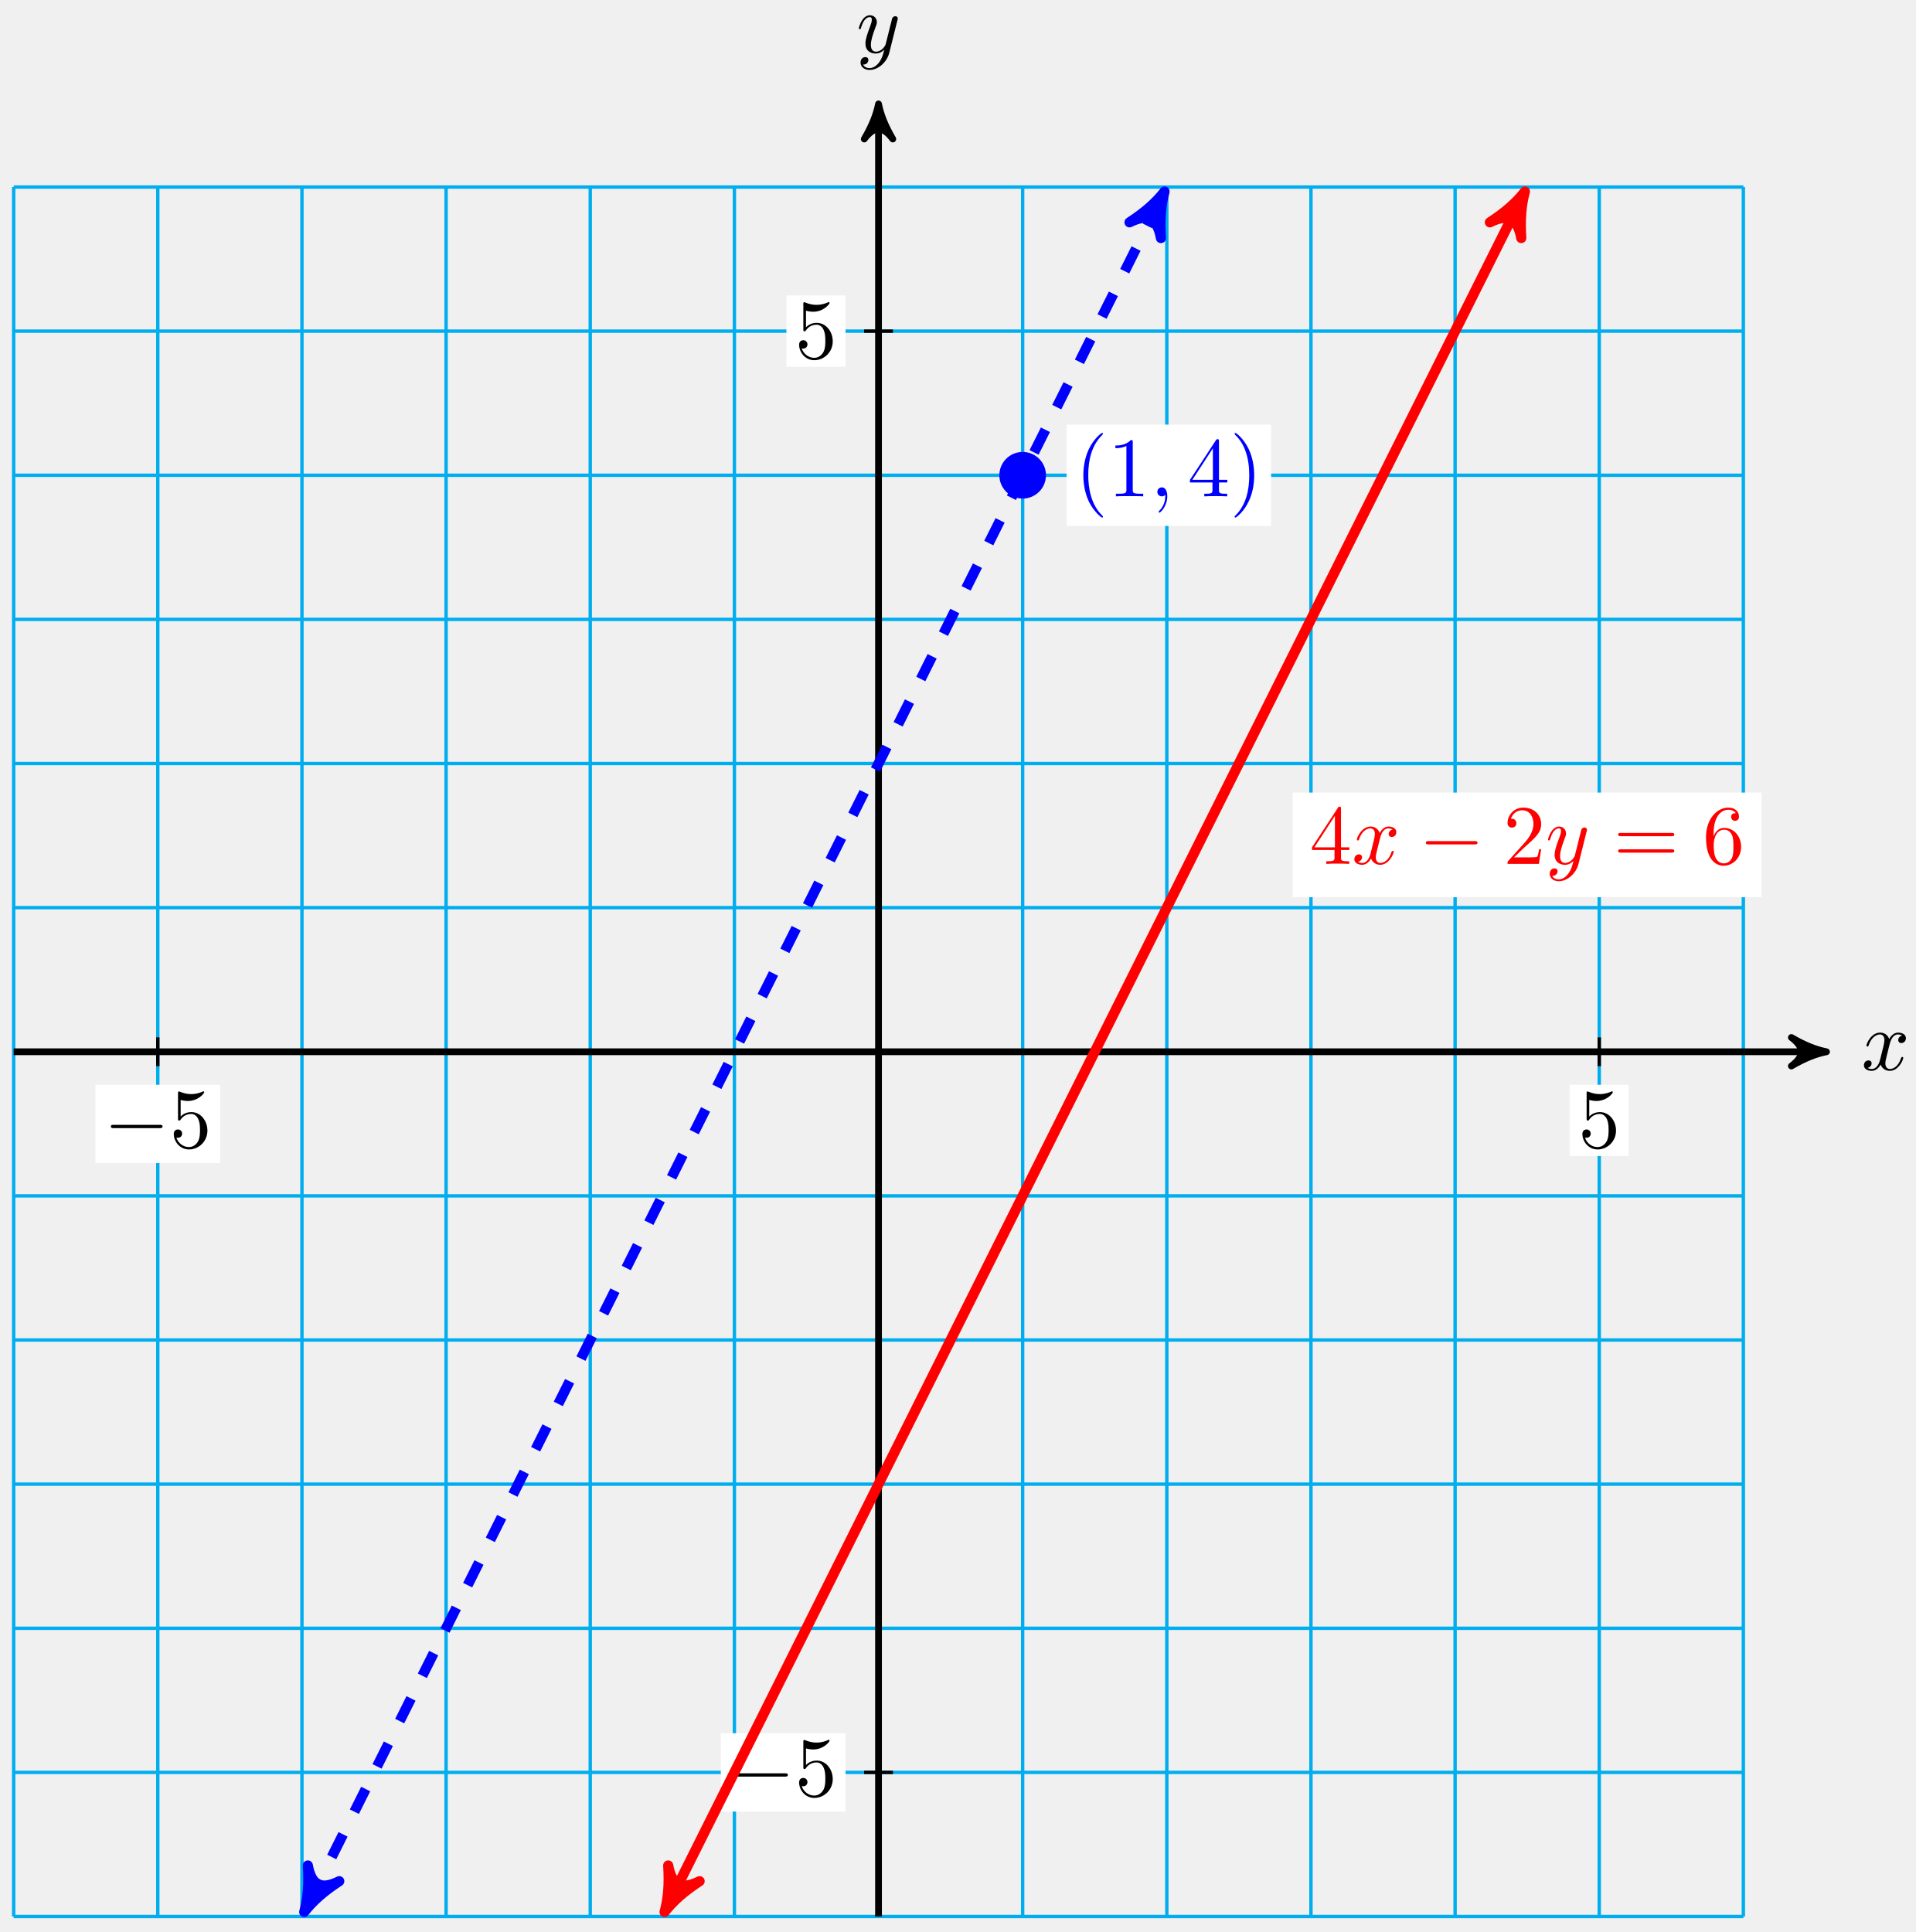
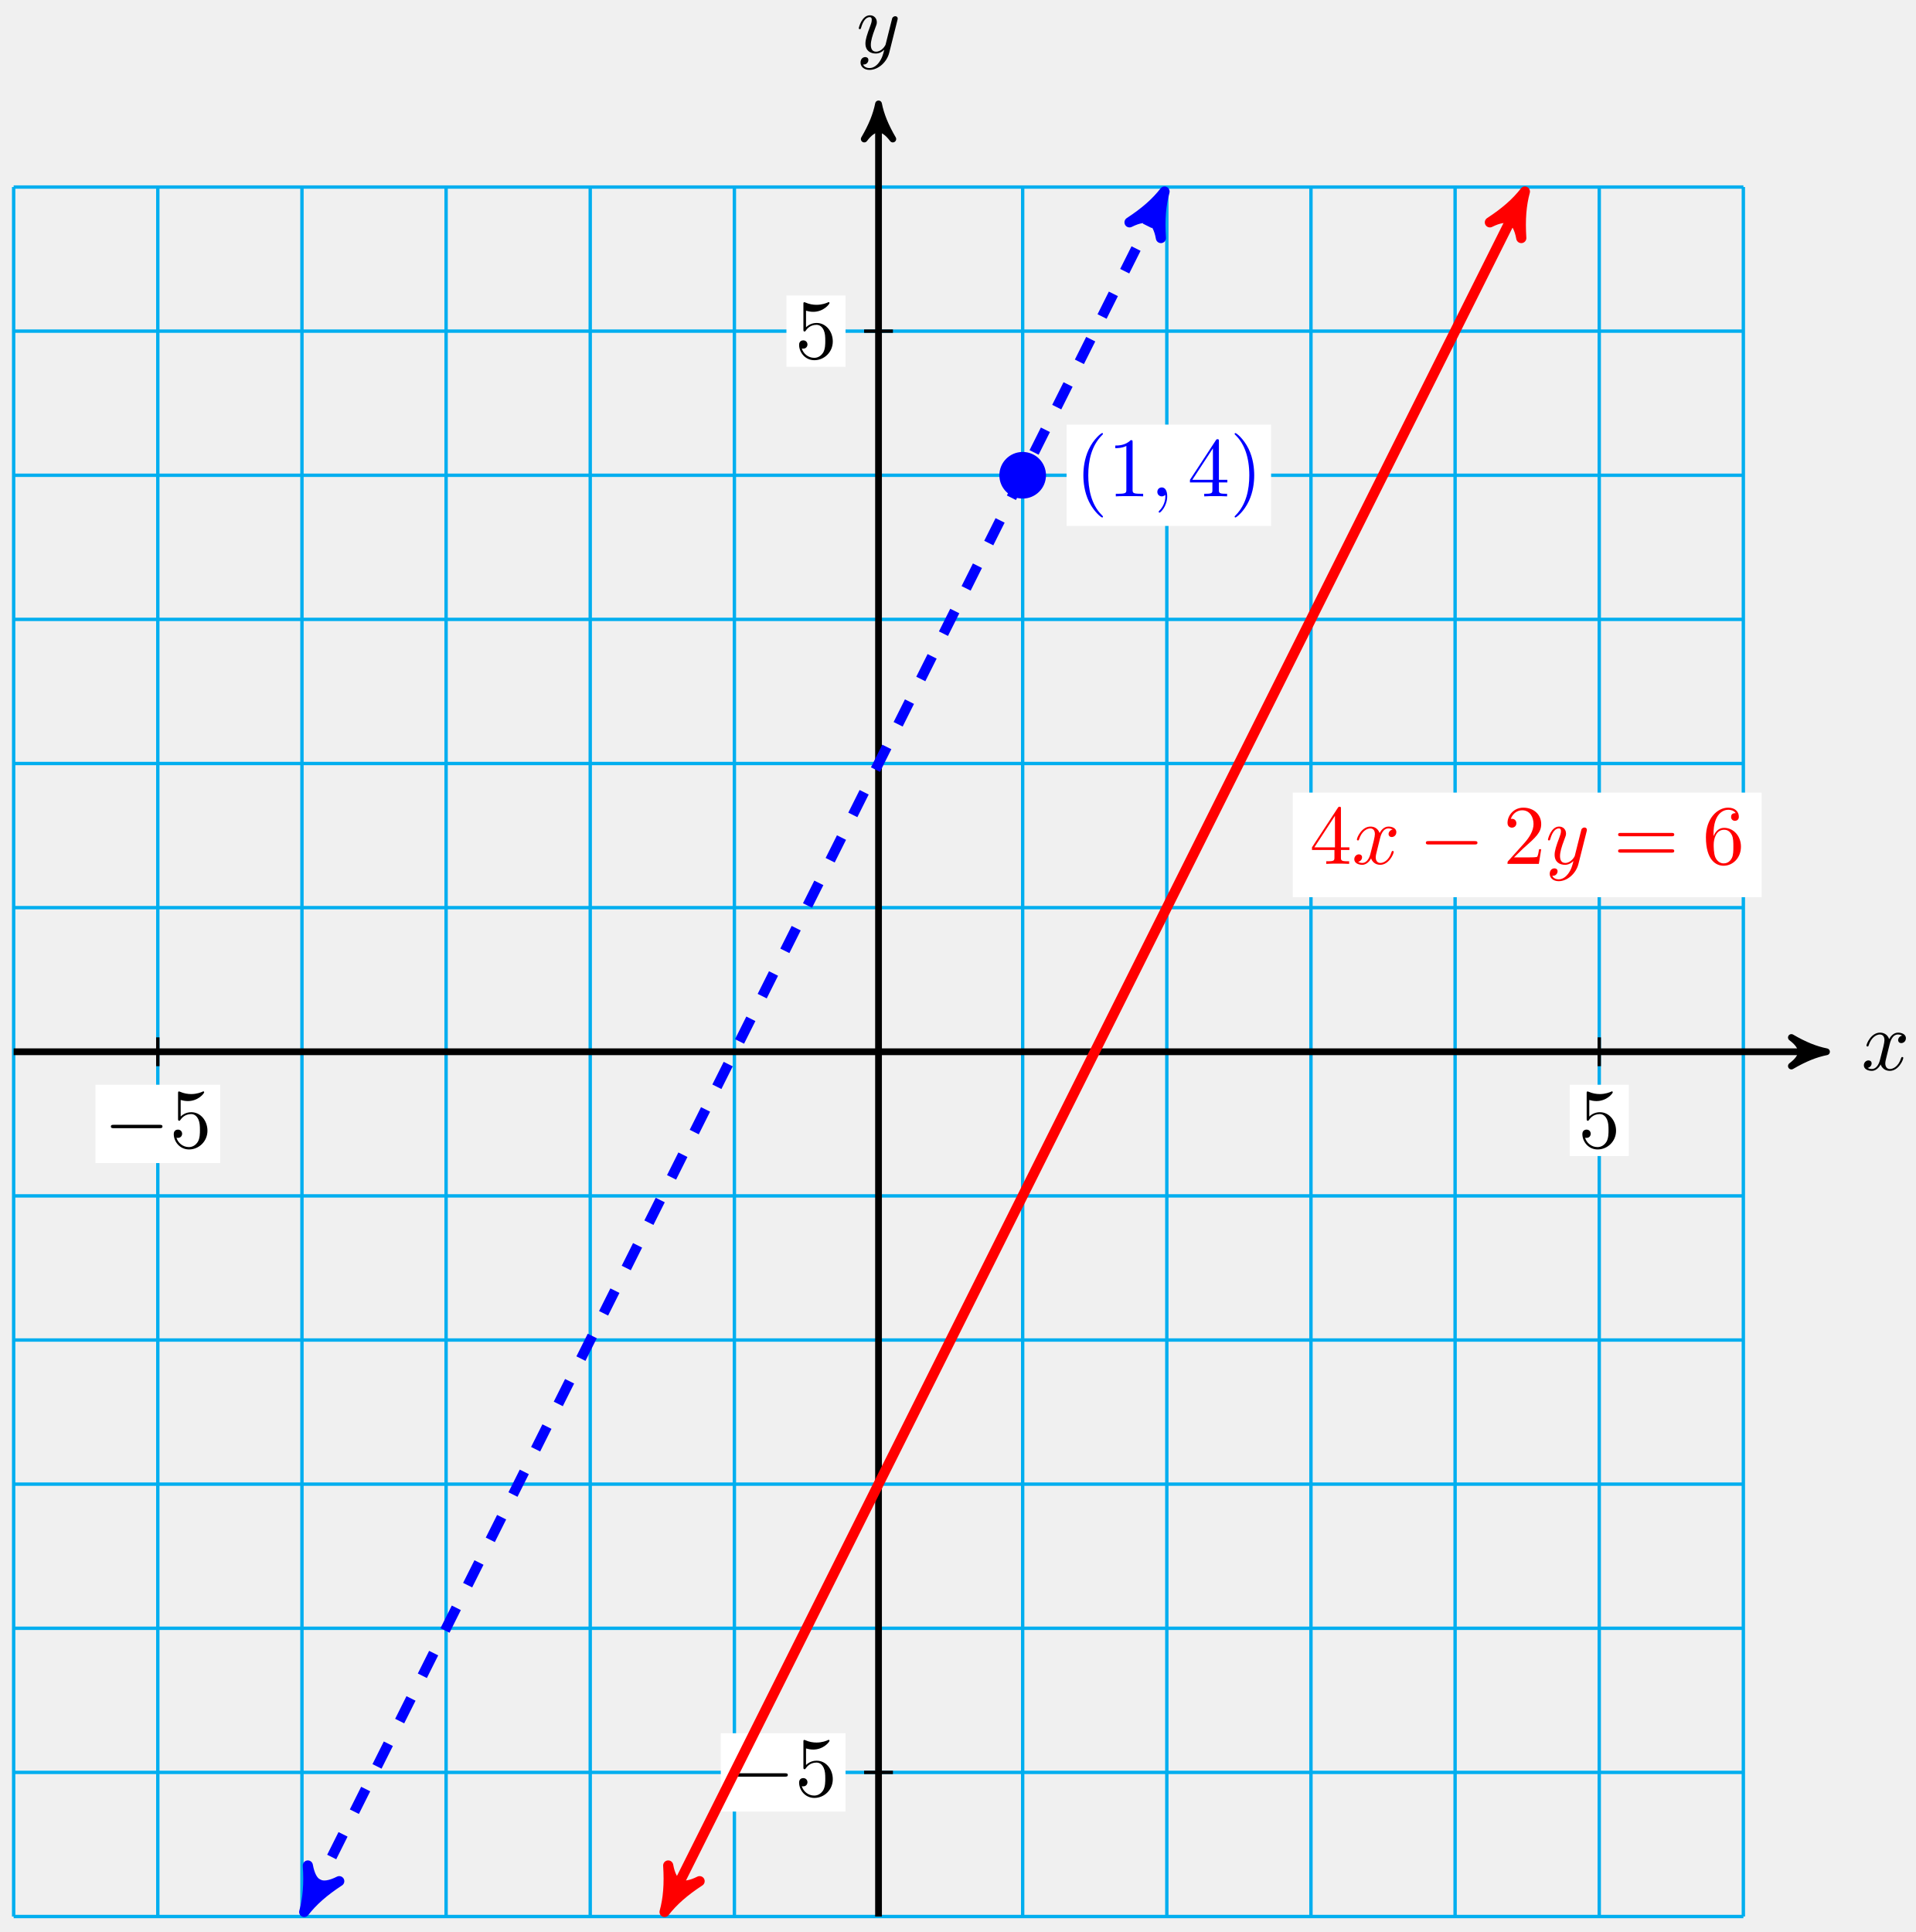
- <svg xmlns="http://www.w3.org/2000/svg" xmlns:xlink="http://www.w3.org/1999/xlink" width="226pt" height="228pt" viewBox="0 0 226 228" version="1.1">
+ <svg xmlns="http://www.w3.org/2000/svg" xmlns:xlink="http://www.w3.org/1999/xlink" version="1.1" width="226" height="228" viewBox="0 0 226 228">
  <defs>
-     <g>
-       <symbol overflow="visible" id="glyph0-0">
-         <path style="stroke:none;" d="" />
-       </symbol>
-       <symbol overflow="visible" id="glyph0-1">
-         <path style="stroke:none;" d="M 3.328 -3.016 C 3.391 -3.266 3.625 -4.188 4.312 -4.188 C 4.359 -4.188 4.609 -4.188 4.812 -4.062 C 4.531 -4 4.344 -3.766 4.344 -3.516 C 4.344 -3.359 4.453 -3.172 4.719 -3.172 C 4.938 -3.172 5.25 -3.344 5.25 -3.75 C 5.25 -4.266 4.672 -4.406 4.328 -4.406 C 3.75 -4.406 3.406 -3.875 3.281 -3.656 C 3.031 -4.312 2.5 -4.406 2.203 -4.406 C 1.172 -4.406 0.594 -3.125 0.594 -2.875 C 0.594 -2.766 0.703 -2.766 0.719 -2.766 C 0.797 -2.766 0.828 -2.797 0.844 -2.875 C 1.188 -3.938 1.844 -4.188 2.188 -4.188 C 2.375 -4.188 2.719 -4.094 2.719 -3.516 C 2.719 -3.203 2.547 -2.547 2.188 -1.141 C 2.031 -0.531 1.672 -0.109 1.234 -0.109 C 1.172 -0.109 0.953 -0.109 0.734 -0.234 C 0.984 -0.297 1.203 -0.5 1.203 -0.781 C 1.203 -1.047 0.984 -1.125 0.844 -1.125 C 0.531 -1.125 0.297 -0.875 0.297 -0.547 C 0.297 -0.094 0.781 0.109 1.219 0.109 C 1.891 0.109 2.25 -0.594 2.266 -0.641 C 2.391 -0.281 2.75 0.109 3.344 0.109 C 4.375 0.109 4.938 -1.172 4.938 -1.422 C 4.938 -1.531 4.859 -1.531 4.828 -1.531 C 4.734 -1.531 4.719 -1.484 4.688 -1.422 C 4.359 -0.344 3.688 -0.109 3.375 -0.109 C 2.984 -0.109 2.828 -0.422 2.828 -0.766 C 2.828 -0.984 2.875 -1.203 2.984 -1.641 Z M 3.328 -3.016 " />
-       </symbol>
-       <symbol overflow="visible" id="glyph0-2">
-         <path style="stroke:none;" d="M 4.844 -3.797 C 4.891 -3.938 4.891 -3.953 4.891 -4.031 C 4.891 -4.203 4.75 -4.297 4.594 -4.297 C 4.5 -4.297 4.344 -4.234 4.25 -4.094 C 4.234 -4.031 4.141 -3.734 4.109 -3.547 C 4.031 -3.297 3.969 -3.016 3.906 -2.75 L 3.453 -0.953 C 3.422 -0.812 2.984 -0.109 2.328 -0.109 C 1.828 -0.109 1.719 -0.547 1.719 -0.922 C 1.719 -1.375 1.891 -2 2.219 -2.875 C 2.375 -3.281 2.422 -3.391 2.422 -3.594 C 2.422 -4.031 2.109 -4.406 1.609 -4.406 C 0.656 -4.406 0.297 -2.953 0.297 -2.875 C 0.297 -2.766 0.391 -2.766 0.406 -2.766 C 0.516 -2.766 0.516 -2.797 0.562 -2.953 C 0.844 -3.891 1.234 -4.188 1.578 -4.188 C 1.656 -4.188 1.828 -4.188 1.828 -3.875 C 1.828 -3.625 1.719 -3.359 1.656 -3.172 C 1.25 -2.109 1.078 -1.547 1.078 -1.078 C 1.078 -0.188 1.703 0.109 2.297 0.109 C 2.688 0.109 3.016 -0.062 3.297 -0.344 C 3.172 0.172 3.047 0.672 2.656 1.203 C 2.391 1.531 2.016 1.828 1.562 1.828 C 1.422 1.828 0.969 1.797 0.797 1.406 C 0.953 1.406 1.094 1.406 1.219 1.281 C 1.328 1.203 1.422 1.062 1.422 0.875 C 1.422 0.562 1.156 0.531 1.062 0.531 C 0.828 0.531 0.5 0.688 0.5 1.172 C 0.5 1.672 0.938 2.047 1.562 2.047 C 2.578 2.047 3.609 1.141 3.891 0.016 Z M 4.844 -3.797 " />
-       </symbol>
-       <symbol overflow="visible" id="glyph0-3">
-         <path style="stroke:none;" d="M 2.031 -0.016 C 2.031 -0.672 1.781 -1.062 1.391 -1.062 C 1.062 -1.062 0.859 -0.812 0.859 -0.531 C 0.859 -0.266 1.062 0 1.391 0 C 1.5 0 1.641 -0.047 1.734 -0.125 C 1.766 -0.156 1.781 -0.156 1.781 -0.156 C 1.797 -0.156 1.797 -0.156 1.797 -0.016 C 1.797 0.734 1.453 1.328 1.125 1.656 C 1.016 1.766 1.016 1.781 1.016 1.812 C 1.016 1.891 1.062 1.922 1.109 1.922 C 1.219 1.922 2.031 1.156 2.031 -0.016 Z M 2.031 -0.016 " />
-       </symbol>
-       <symbol overflow="visible" id="glyph1-0">
-         <path style="stroke:none;" d="" />
-       </symbol>
-       <symbol overflow="visible" id="glyph1-1">
-         <path style="stroke:none;" d="M 6.562 -2.297 C 6.734 -2.297 6.922 -2.297 6.922 -2.5 C 6.922 -2.688 6.734 -2.688 6.562 -2.688 L 1.172 -2.688 C 1 -2.688 0.828 -2.688 0.828 -2.5 C 0.828 -2.297 1 -2.297 1.172 -2.297 Z M 6.562 -2.297 " />
-       </symbol>
-       <symbol overflow="visible" id="glyph2-0">
-         <path style="stroke:none;" d="" />
-       </symbol>
-       <symbol overflow="visible" id="glyph2-1">
-         <path style="stroke:none;" d="M 4.469 -2 C 4.469 -3.188 3.656 -4.188 2.578 -4.188 C 2.109 -4.188 1.672 -4.031 1.312 -3.672 L 1.312 -5.625 C 1.516 -5.562 1.844 -5.5 2.156 -5.5 C 3.391 -5.5 4.094 -6.406 4.094 -6.531 C 4.094 -6.594 4.062 -6.641 3.984 -6.641 C 3.984 -6.641 3.953 -6.641 3.906 -6.609 C 3.703 -6.516 3.219 -6.312 2.547 -6.312 C 2.156 -6.312 1.688 -6.391 1.219 -6.594 C 1.141 -6.625 1.125 -6.625 1.109 -6.625 C 1 -6.625 1 -6.547 1 -6.391 L 1 -3.438 C 1 -3.266 1 -3.188 1.141 -3.188 C 1.219 -3.188 1.234 -3.203 1.281 -3.266 C 1.391 -3.422 1.75 -3.969 2.562 -3.969 C 3.078 -3.969 3.328 -3.516 3.406 -3.328 C 3.562 -2.953 3.594 -2.578 3.594 -2.078 C 3.594 -1.719 3.594 -1.125 3.344 -0.703 C 3.109 -0.312 2.734 -0.062 2.281 -0.062 C 1.562 -0.062 0.984 -0.594 0.812 -1.172 C 0.844 -1.172 0.875 -1.156 0.984 -1.156 C 1.312 -1.156 1.484 -1.406 1.484 -1.641 C 1.484 -1.891 1.312 -2.141 0.984 -2.141 C 0.844 -2.141 0.5 -2.062 0.5 -1.609 C 0.5 -0.75 1.188 0.219 2.297 0.219 C 3.453 0.219 4.469 -0.734 4.469 -2 Z M 4.469 -2 " />
-       </symbol>
-       <symbol overflow="visible" id="glyph2-2">
-         <path style="stroke:none;" d="M 2.938 -1.641 L 2.938 -0.781 C 2.938 -0.422 2.906 -0.312 2.172 -0.312 L 1.969 -0.312 L 1.969 0 C 2.375 -0.031 2.891 -0.031 3.312 -0.031 C 3.734 -0.031 4.25 -0.031 4.672 0 L 4.672 -0.312 L 4.453 -0.312 C 3.719 -0.312 3.703 -0.422 3.703 -0.781 L 3.703 -1.641 L 4.688 -1.641 L 4.688 -1.953 L 3.703 -1.953 L 3.703 -6.484 C 3.703 -6.688 3.703 -6.75 3.531 -6.75 C 3.453 -6.75 3.422 -6.75 3.344 -6.625 L 0.281 -1.953 L 0.281 -1.641 Z M 2.984 -1.953 L 0.562 -1.953 L 2.984 -5.672 Z M 2.984 -1.953 " />
-       </symbol>
-       <symbol overflow="visible" id="glyph2-3">
-         <path style="stroke:none;" d="M 1.266 -0.766 L 2.328 -1.797 C 3.875 -3.172 4.469 -3.703 4.469 -4.703 C 4.469 -5.844 3.578 -6.641 2.359 -6.641 C 1.234 -6.641 0.5 -5.719 0.5 -4.828 C 0.5 -4.281 1 -4.281 1.031 -4.281 C 1.203 -4.281 1.547 -4.391 1.547 -4.812 C 1.547 -5.062 1.359 -5.328 1.016 -5.328 C 0.938 -5.328 0.922 -5.328 0.891 -5.312 C 1.109 -5.969 1.656 -6.328 2.234 -6.328 C 3.141 -6.328 3.562 -5.516 3.562 -4.703 C 3.562 -3.906 3.078 -3.125 2.516 -2.5 L 0.609 -0.375 C 0.5 -0.266 0.5 -0.234 0.5 0 L 4.203 0 L 4.469 -1.734 L 4.234 -1.734 C 4.172 -1.438 4.109 -1 4 -0.844 C 3.938 -0.766 3.281 -0.766 3.062 -0.766 Z M 1.266 -0.766 " />
-       </symbol>
-       <symbol overflow="visible" id="glyph2-4">
-         <path style="stroke:none;" d="M 6.844 -3.266 C 7 -3.266 7.188 -3.266 7.188 -3.453 C 7.188 -3.656 7 -3.656 6.859 -3.656 L 0.891 -3.656 C 0.75 -3.656 0.562 -3.656 0.562 -3.453 C 0.562 -3.266 0.75 -3.266 0.891 -3.266 Z M 6.859 -1.328 C 7 -1.328 7.188 -1.328 7.188 -1.531 C 7.188 -1.719 7 -1.719 6.844 -1.719 L 0.891 -1.719 C 0.75 -1.719 0.562 -1.719 0.562 -1.531 C 0.562 -1.328 0.75 -1.328 0.891 -1.328 Z M 6.859 -1.328 " />
-       </symbol>
-       <symbol overflow="visible" id="glyph2-5">
-         <path style="stroke:none;" d="M 1.312 -3.266 L 1.312 -3.516 C 1.312 -6.031 2.547 -6.391 3.062 -6.391 C 3.297 -6.391 3.719 -6.328 3.938 -5.984 C 3.781 -5.984 3.391 -5.984 3.391 -5.547 C 3.391 -5.234 3.625 -5.078 3.844 -5.078 C 4 -5.078 4.312 -5.172 4.312 -5.562 C 4.312 -6.156 3.875 -6.641 3.047 -6.641 C 1.766 -6.641 0.422 -5.359 0.422 -3.156 C 0.422 -0.484 1.578 0.219 2.5 0.219 C 3.609 0.219 4.562 -0.719 4.562 -2.031 C 4.562 -3.297 3.672 -4.25 2.562 -4.25 C 1.891 -4.25 1.516 -3.75 1.312 -3.266 Z M 2.5 -0.062 C 1.875 -0.062 1.578 -0.656 1.516 -0.812 C 1.328 -1.281 1.328 -2.078 1.328 -2.25 C 1.328 -3.031 1.656 -4.031 2.547 -4.031 C 2.719 -4.031 3.172 -4.031 3.484 -3.406 C 3.656 -3.047 3.656 -2.531 3.656 -2.047 C 3.656 -1.562 3.656 -1.062 3.484 -0.703 C 3.188 -0.109 2.734 -0.062 2.5 -0.062 Z M 2.5 -0.062 " />
-       </symbol>
-       <symbol overflow="visible" id="glyph2-6">
-         <path style="stroke:none;" d="M 3.297 2.391 C 3.297 2.359 3.297 2.344 3.125 2.172 C 1.891 0.922 1.562 -0.969 1.562 -2.5 C 1.562 -4.234 1.938 -5.969 3.172 -7.203 C 3.297 -7.328 3.297 -7.344 3.297 -7.375 C 3.297 -7.453 3.266 -7.484 3.203 -7.484 C 3.094 -7.484 2.203 -6.797 1.609 -5.531 C 1.109 -4.438 0.984 -3.328 0.984 -2.5 C 0.984 -1.719 1.094 -0.516 1.641 0.625 C 2.25 1.844 3.094 2.5 3.203 2.5 C 3.266 2.5 3.297 2.469 3.297 2.391 Z M 3.297 2.391 " />
-       </symbol>
-       <symbol overflow="visible" id="glyph2-7">
-         <path style="stroke:none;" d="M 2.938 -6.375 C 2.938 -6.625 2.938 -6.641 2.703 -6.641 C 2.078 -6 1.203 -6 0.891 -6 L 0.891 -5.688 C 1.094 -5.688 1.672 -5.688 2.188 -5.953 L 2.188 -0.781 C 2.188 -0.422 2.156 -0.312 1.266 -0.312 L 0.953 -0.312 L 0.953 0 C 1.297 -0.031 2.156 -0.031 2.562 -0.031 C 2.953 -0.031 3.828 -0.031 4.172 0 L 4.172 -0.312 L 3.859 -0.312 C 2.953 -0.312 2.938 -0.422 2.938 -0.781 Z M 2.938 -6.375 " />
-       </symbol>
-       <symbol overflow="visible" id="glyph2-8">
-         <path style="stroke:none;" d="M 2.875 -2.5 C 2.875 -3.266 2.766 -4.469 2.219 -5.609 C 1.625 -6.828 0.766 -7.484 0.672 -7.484 C 0.609 -7.484 0.562 -7.438 0.562 -7.375 C 0.562 -7.344 0.562 -7.328 0.75 -7.141 C 1.734 -6.156 2.297 -4.578 2.297 -2.5 C 2.297 -0.781 1.938 0.969 0.703 2.219 C 0.562 2.344 0.562 2.359 0.562 2.391 C 0.562 2.453 0.609 2.5 0.672 2.5 C 0.766 2.5 1.672 1.812 2.25 0.547 C 2.766 -0.547 2.875 -1.656 2.875 -2.5 Z M 2.875 -2.5 " />
-       </symbol>
-     </g>
+     <path id="font_1_2" d="M.334 .302C.34 .328 .363 .42 .433 .42 .438 .42 .462 .42 .483 .407 .455 .402 .435 .377 .435 .353 .435 .337 .446 .318 .473 .318 .495 .318 .527 .336 .527 .376 .527 .428 .468 .442 .434 .442 .376 .442 .341 .389 .329 .366 .304 .432 .25 .442 .221 .442 .117 .442 .06 .313 .06 .288 .06 .278 .07 .278 .072 .278 .08 .278 .083 .28 .085 .289 .119 .395 .185 .42 .219 .42 .238 .42 .273 .411 .273 .353 .273 .322 .256 .255 .219 .115 .203 .053 .168 .011 .124 .011 .118 .011 .095 .011 .074 .024 .099 .029 .121 .05 .121 .078 .121 .105 .099 .113 .084 .113 .054 .113 .029 .087 .029 .055 .029 .009 .079-.011 .123-.011 .189-.011 .225 .059 .228 .065 .24 .028 .276-.011 .336-.011 .439-.011 .496 .118 .496 .143 .496 .153 .487 .153 .484 .153 .475 .153 .473 .149 .471 .142 .438 .035 .37 .011 .338 .011 .299 .011 .283 .043 .283 .077 .283 .099 .289 .121 .3 .165L.334 .302Z" />
+     <path id="font_1_3" d="M.486 .381C.49 .395 .49 .397 .49 .404 .49 .422 .476 .431 .461 .431 .451 .431 .435 .425 .426 .41 .424 .405 .416 .374 .412 .356 .405 .33 .398 .303 .392 .276L.347 .096C.343 .081 .3 .011 .234 .011 .183 .011 .172 .055 .172 .092 .172 .138 .189 .2 .223 .288 .239 .329 .243 .34 .243 .36 .243 .405 .211 .442 .161 .442 .066 .442 .029 .297 .029 .288 .029 .278 .039 .278 .041 .278 .051 .278 .052 .28 .057 .296 .084 .39 .124 .42 .158 .42 .166 .42 .183 .42 .183 .388 .183 .363 .173 .337 .166 .318 .126 .212 .108 .155 .108 .108 .108 .019 .171-.011 .23-.011 .269-.011 .303 .006 .331 .034 .318-.018 .306-.067 .266-.12 .24-.154 .202-.183 .156-.183 .142-.183 .097-.18 .08-.141 .096-.141 .109-.141 .123-.129 .133-.12 .143-.107 .143-.088 .143-.057 .116-.053 .106-.053 .083-.053 .05-.069 .05-.118 .05-.168 .094-.205 .156-.205 .259-.205 .362-.114 .39-.001L.486 .381Z" />
+     <path id="font_2_1" d="M.659 .23C.676 .23 .694 .23 .694 .25 .694 .27 .676 .27 .659 .27H.118C.101 .27 .083 .27 .083 .25 .083 .23 .101 .23 .118 .23H.659Z" />
+     <path id="font_3_6" d="M.449 .2C.449 .319 .367 .419 .259 .419 .211 .419 .168 .403 .132 .368V.564C.152 .558 .185 .551 .217 .551 .34 .551 .41 .642 .41 .655 .41 .661 .407 .666 .4 .666 .399 .666 .397 .666 .392 .663 .372 .654 .323 .634 .256 .634 .216 .634 .17 .641 .123 .662 .115 .665 .113 .665 .111 .665 .101 .665 .101 .657 .101 .641V.344C.101 .326 .101 .318 .115 .318 .122 .318 .124 .321 .128 .327 .139 .343 .176 .397 .257 .397 .309 .397 .334 .351 .342 .333 .358 .296 .36 .257 .36 .207 .36 .172 .36 .112 .336 .07 .312 .031 .275 .006 .229 .006 .156 .006 .099 .058 .082 .117 .085 .116 .088 .115 .099 .115 .132 .115 .149 .14 .149 .164 .149 .188 .132 .213 .099 .213 .085 .213 .05 .206 .05 .16 .05 .074 .119-.022 .231-.022 .347-.022 .449 .073 .449 .2Z" />
+     <path id="font_3_5" d="M.294 .165V.078C.294 .042 .292 .031 .218 .031H.197V0C.238 .003 .29 .003 .332 .003 .374 .003 .427 .003 .468 0V.031H.447C.373 .031 .371 .042 .371 .078V.165H.471V.196H.371V.651C.371 .671 .371 .677 .355 .677 .346 .677 .343 .677 .335 .665L.028 .196V.165H.294M.3 .196H.056L.3 .569V.196Z" />
+     <path id="font_3_4" d="M.127 .077 .233 .18C.389 .318 .449 .372 .449 .472 .449 .586 .359 .666 .237 .666 .124 .666 .05 .574 .05 .485 .05 .429 .1 .429 .103 .429 .12 .429 .155 .441 .155 .482 .155 .508 .137 .534 .102 .534 .094 .534 .092 .534 .089 .533 .112 .598 .166 .635 .224 .635 .315 .635 .358 .554 .358 .472 .358 .392 .308 .313 .253 .251L.061 .037C.05 .026 .05 .024 .05 0H.421L.449 .174H.424C.419 .144 .412 .1 .402 .085 .395 .077 .329 .077 .307 .077H.127Z" />
+     <path id="font_3_8" d="M.687 .327C.702 .327 .721 .327 .721 .347 .721 .367 .702 .367 .688 .367H.089C.075 .367 .056 .367 .056 .347 .056 .327 .075 .327 .09 .327H.687M.688 .133C.702 .133 .721 .133 .721 .153 .721 .173 .702 .173 .687 .173H.09C.075 .173 .056 .173 .056 .153 .056 .133 .075 .133 .089 .133H.688Z" />
+     <path id="font_3_7" d="M.132 .328V.352C.132 .605 .256 .641 .307 .641 .331 .641 .373 .635 .395 .601 .38 .601 .34 .601 .34 .556 .34 .525 .364 .51 .386 .51 .402 .51 .432 .519 .432 .558 .432 .618 .388 .666 .305 .666 .177 .666 .042 .537 .042 .316 .042 .049 .158-.022 .251-.022 .362-.022 .457 .072 .457 .204 .457 .331 .368 .427 .257 .427 .189 .427 .152 .376 .132 .328M.251 .006C.188 .006 .158 .066 .152 .081 .134 .128 .134 .208 .134 .226 .134 .304 .166 .404 .256 .404 .272 .404 .318 .404 .349 .342 .367 .305 .367 .254 .367 .205 .367 .157 .367 .107 .35 .071 .32 .011 .274 .006 .251 .006Z" />
+     <path id="font_3_1" d="M.331-.24C.331-.237 .331-.235 .314-.218 .189-.092 .157 .097 .157 .25 .157 .424 .195 .598 .318 .723 .331 .735 .331 .737 .331 .74 .331 .747 .327 .75 .321 .75 .311 .75 .221 .682 .162 .555 .111 .445 .099 .334 .099 .25 .099 .172 .11 .051 .165-.062 .225-.185 .311-.25 .321-.25 .327-.25 .331-.247 .331-.24Z" />
+     <path id="font_3_3" d="M.294 .64C.294 .664 .294 .666 .271 .666 .209 .602 .121 .602 .089 .602V.571C.109 .571 .168 .571 .22 .597V.079C.22 .043 .217 .031 .127 .031H.095V0C.13 .003 .217 .003 .257 .003 .297 .003 .384 .003 .419 0V.031H.387C.297 .031 .294 .042 .294 .079V.64Z" />
+     <path id="font_1_1" d="M.203 .001C.203 .067 .178 .106 .139 .106 .106 .106 .086 .081 .086 .053 .086 .026 .106 0 .139 0 .151 0 .164 .004 .174 .013 .177 .015 .178 .016 .179 .016 .18 .016 .181 .015 .181 .001 .181-.073 .146-.133 .113-.166 .102-.177 .102-.179 .102-.182 .102-.189 .107-.193 .112-.193 .123-.193 .203-.116 .203 .001Z" />
+     <path id="font_3_2" d="M.289 .25C.289 .328 .278 .449 .223 .562 .163 .685 .077 .75 .067 .75 .061 .75 .057 .746 .057 .74 .057 .737 .057 .735 .076 .717 .174 .618 .231 .459 .231 .25 .231 .079 .194-.097 .07-.223 .057-.235 .057-.237 .057-.24 .057-.246 .061-.25 .067-.25 .077-.25 .167-.182 .226-.055 .277 .055 .289 .166 .289 .25Z" />
  </defs>
-   <g id="surface1">
-     <path style="fill:none;stroke-width:0.399;stroke-linecap:butt;stroke-linejoin:miter;stroke:rgb(0%,67.839%,93.729%);stroke-opacity:1;stroke-miterlimit:10;" d="M -102.048 -102.049 L 102.051 -102.049 M -102.048 -85.041 L 102.051 -85.041 M -102.048 -68.034 L 102.051 -68.034 M -102.048 -51.026 L 102.051 -51.026 M -102.048 -34.015 L 102.051 -34.015 M -102.048 -17.007 L 102.051 -17.007 M -102.048 0 L 102.051 0 M -102.048 17.008 L 102.051 17.008 M -102.048 34.015 L 102.051 34.015 M -102.048 51.026 L 102.051 51.026 M -102.048 68.034 L 102.051 68.034 M -102.048 85.041 L 102.051 85.041 M -102.048 102.045 L 102.051 102.045 M -102.048 -102.049 L -102.048 102.049 M -85.041 -102.049 L -85.041 102.049 M -68.034 -102.049 L -68.034 102.049 M -51.026 -102.049 L -51.026 102.049 M -34.015 -102.049 L -34.015 102.049 M -17.008 -102.049 L -17.008 102.049 M -0.001 -102.049 L -0.001 102.049 M 17.007 -102.049 L 17.007 102.049 M 34.018 -102.049 L 34.018 102.049 M 51.025 -102.049 L 51.025 102.049 M 68.033 -102.049 L 68.033 102.049 M 85.04 -102.049 L 85.04 102.049 M 102.043 -102.049 L 102.043 102.049 " transform="matrix(1.00003,0,0,-1.00002,103.6647,124.1212)" />
-     <path style="fill:none;stroke-width:0.797;stroke-linecap:butt;stroke-linejoin:miter;stroke:rgb(0%,0%,0%);stroke-opacity:1;stroke-miterlimit:10;" d="M -102.048 0 L 110.82 0 " transform="matrix(1.00003,0,0,-1.00002,103.6647,124.1212)" />
-     <path style="fill-rule:nonzero;fill:rgb(0%,0%,0%);fill-opacity:1;stroke-width:0.797;stroke-linecap:butt;stroke-linejoin:round;stroke:rgb(0%,0%,0%);stroke-opacity:1;stroke-miterlimit:10;" d="M 1.035 0 C -0.257 0.258 -1.554 0.777 -3.109 1.684 C -1.554 0.52 -1.554 -0.519 -3.109 -1.683 C -1.554 -0.777 -0.257 -0.258 1.035 0 Z M 1.035 0 " transform="matrix(1.00003,0,0,-1.00002,214.488,124.1212)" />
-     <g style="fill:rgb(0%,0%,0%);fill-opacity:1;">
-       <use xlink:href="#glyph0-1" x="219.642" y="126.266" />
-     </g>
-     <path style="fill:none;stroke-width:0.797;stroke-linecap:butt;stroke-linejoin:miter;stroke:rgb(0%,0%,0%);stroke-opacity:1;stroke-miterlimit:10;" d="M -0.001 -102.049 L -0.001 110.818 " transform="matrix(1.00003,0,0,-1.00002,103.6647,124.1212)" />
-     <path style="fill-rule:nonzero;fill:rgb(0%,0%,0%);fill-opacity:1;stroke-width:0.797;stroke-linecap:butt;stroke-linejoin:round;stroke:rgb(0%,0%,0%);stroke-opacity:1;stroke-miterlimit:10;" d="M 1.037 0.001 C -0.26 0.258 -1.553 0.778 -3.107 1.684 C -1.553 0.516 -1.553 -0.519 -3.107 -1.683 C -1.553 -0.777 -0.26 -0.257 1.037 0.001 Z M 1.037 0.001 " transform="matrix(0,-1.00002,-1.00003,0,103.6647,13.29903)" />
-     <g style="fill:rgb(0%,0%,0%);fill-opacity:1;">
-       <use xlink:href="#glyph0-2" x="101.044" y="6.208" />
-     </g>
-     <path style="fill:none;stroke-width:0.399;stroke-linecap:butt;stroke-linejoin:miter;stroke:rgb(0%,0%,0%);stroke-opacity:1;stroke-miterlimit:10;" d="M -85.041 1.699 L -85.041 -1.699 " transform="matrix(1.00003,0,0,-1.00002,103.6647,124.1212)" />
-     <path style=" stroke:none;fill-rule:nonzero;fill:rgb(100%,100%,100%);fill-opacity:1;" d="M 11.258 137.258 L 25.984 137.258 L 25.984 128.016 L 11.258 128.016 Z M 11.258 137.258 " />
-     <g style="fill:rgb(0%,0%,0%);fill-opacity:1;">
-       <use xlink:href="#glyph1-1" x="12.256" y="135.43" />
-     </g>
-     <g style="fill:rgb(0%,0%,0%);fill-opacity:1;">
-       <use xlink:href="#glyph2-1" x="20.005" y="135.43" />
-     </g>
-     <path style="fill:none;stroke-width:0.399;stroke-linecap:butt;stroke-linejoin:miter;stroke:rgb(0%,0%,0%);stroke-opacity:1;stroke-miterlimit:10;" d="M 85.04 1.699 L 85.04 -1.699 " transform="matrix(1.00003,0,0,-1.00002,103.6647,124.1212)" />
-     <path style=" stroke:none;fill-rule:nonzero;fill:rgb(100%,100%,100%);fill-opacity:1;" d="M 185.223 136.426 L 192.195 136.426 L 192.195 128.016 L 185.223 128.016 Z M 185.223 136.426 " />
-     <g style="fill:rgb(0%,0%,0%);fill-opacity:1;">
-       <use xlink:href="#glyph2-1" x="186.218" y="135.43" />
-     </g>
-     <path style="fill:none;stroke-width:0.399;stroke-linecap:butt;stroke-linejoin:miter;stroke:rgb(0%,0%,0%);stroke-opacity:1;stroke-miterlimit:10;" d="M 1.702 -85.041 L -1.7 -85.041 " transform="matrix(1.00003,0,0,-1.00002,103.6647,124.1212)" />
-     <path style=" stroke:none;fill-rule:nonzero;fill:rgb(100%,100%,100%);fill-opacity:1;" d="M 85.051 213.785 L 99.773 213.785 L 99.773 204.543 L 85.051 204.543 Z M 85.051 213.785 " />
-     <g style="fill:rgb(0%,0%,0%);fill-opacity:1;">
-       <use xlink:href="#glyph1-1" x="86.045" y="211.959" />
-     </g>
-     <g style="fill:rgb(0%,0%,0%);fill-opacity:1;">
-       <use xlink:href="#glyph2-1" x="93.794" y="211.959" />
-     </g>
-     <path style="fill:none;stroke-width:0.399;stroke-linecap:butt;stroke-linejoin:miter;stroke:rgb(0%,0%,0%);stroke-opacity:1;stroke-miterlimit:10;" d="M 1.702 85.041 L -1.7 85.041 " transform="matrix(1.00003,0,0,-1.00002,103.6647,124.1212)" />
-     <path style=" stroke:none;fill-rule:nonzero;fill:rgb(100%,100%,100%);fill-opacity:1;" d="M 92.797 43.285 L 99.773 43.285 L 99.773 34.871 L 92.797 34.871 Z M 92.797 43.285 " />
-     <g style="fill:rgb(0%,0%,0%);fill-opacity:1;">
-       <use xlink:href="#glyph2-1" x="93.794" y="42.289" />
-     </g>
-     <path style="fill:none;stroke-width:1.196;stroke-linecap:butt;stroke-linejoin:miter;stroke:rgb(100%,0%,0%);stroke-opacity:1;stroke-miterlimit:10;" d="M -24.676 -100.373 L 75.7 100.373 " transform="matrix(1.00003,0,0,-1.00002,103.6647,124.1212)" />
-     <path style="fill-rule:nonzero;fill:rgb(100%,0%,0%);fill-opacity:1;stroke-width:1.196;stroke-linecap:butt;stroke-linejoin:round;stroke:rgb(100%,0%,0%);stroke-opacity:1;stroke-miterlimit:10;" d="M 1.274 -0.001 C -0.319 0.32 -1.912 0.956 -3.825 2.074 C -1.914 0.636 -1.914 -0.639 -3.827 -2.072 C -1.912 -0.957 -0.319 -0.318 1.274 -0.001 Z M 1.274 -0.001 " transform="matrix(-0.447183,0.894378,0.894387,0.447179,78.98912,224.4976)" />
-     <path style="fill-rule:nonzero;fill:rgb(100%,0%,0%);fill-opacity:1;stroke-width:1.196;stroke-linecap:butt;stroke-linejoin:round;stroke:rgb(100%,0%,0%);stroke-opacity:1;stroke-miterlimit:10;" d="M 1.274 -0.001 C -0.319 0.32 -1.912 0.956 -3.825 2.074 C -1.914 0.637 -1.914 -0.639 -3.827 -2.071 C -1.912 -0.957 -0.319 -0.317 1.274 -0.001 Z M 1.274 -0.001 " transform="matrix(0.447183,-0.894378,-0.894387,-0.447179,179.3665,23.74481)" />
-     <path style=" stroke:none;fill-rule:nonzero;fill:rgb(100%,100%,100%);fill-opacity:1;" d="M 152.539 105.879 L 207.867 105.879 L 207.867 93.535 L 152.539 93.535 Z M 152.539 105.879 " />
-     <g style="fill:rgb(100%,0%,0%);fill-opacity:1;">
-       <use xlink:href="#glyph2-2" x="154.533" y="101.949" />
-     </g>
-     <g style="fill:rgb(100%,0%,0%);fill-opacity:1;">
-       <use xlink:href="#glyph0-1" x="159.514" y="101.949" />
-     </g>
-     <g style="fill:rgb(100%,0%,0%);fill-opacity:1;">
-       <use xlink:href="#glyph1-1" x="167.423" y="101.949" />
-     </g>
-     <g style="fill:rgb(100%,0%,0%);fill-opacity:1;">
-       <use xlink:href="#glyph2-3" x="177.386" y="101.949" />
-     </g>
-     <g style="fill:rgb(100%,0%,0%);fill-opacity:1;">
-       <use xlink:href="#glyph0-2" x="182.367" y="101.949" />
-     </g>
-     <g style="fill:rgb(100%,0%,0%);fill-opacity:1;">
-       <use xlink:href="#glyph2-4" x="190.376" y="101.949" />
-     </g>
-     <g style="fill:rgb(100%,0%,0%);fill-opacity:1;">
-       <use xlink:href="#glyph2-5" x="200.885" y="101.949" />
-     </g>
-     <path style="fill:none;stroke-width:1.196;stroke-linecap:butt;stroke-linejoin:miter;stroke:rgb(0%,0%,100%);stroke-opacity:1;stroke-dasharray:2.989,2.989;stroke-miterlimit:10;" d="M -67.194 -100.373 L 33.178 100.373 " transform="matrix(1.00003,0,0,-1.00002,103.6647,124.1212)" />
-     <path style="fill-rule:nonzero;fill:rgb(0%,0%,100%);fill-opacity:1;stroke-width:1.196;stroke-linecap:butt;stroke-linejoin:round;stroke:rgb(0%,0%,100%);stroke-opacity:1;stroke-miterlimit:10;" d="M 1.273 0.001 C -0.318 0.319 -1.913 0.958 -3.825 2.073 C -1.915 0.638 -1.915 -0.637 -3.826 -2.073 C -1.913 -0.955 -0.318 -0.319 1.273 0.001 Z M 1.273 0.001 " transform="matrix(-0.447183,0.894378,0.894387,0.447179,36.46716,224.4976)" />
-     <path style="fill-rule:nonzero;fill:rgb(0%,0%,100%);fill-opacity:1;stroke-width:1.196;stroke-linecap:butt;stroke-linejoin:round;stroke:rgb(0%,0%,100%);stroke-opacity:1;stroke-miterlimit:10;" d="M 1.274 0 C -0.318 0.318 -1.913 0.958 -3.824 2.072 C -1.915 0.638 -1.915 -0.637 -3.826 -2.073 C -1.913 -0.955 -0.318 -0.32 1.274 0 Z M 1.274 0 " transform="matrix(0.447183,-0.894378,-0.894387,-0.447179,136.8446,23.74481)" />
-     <path style="fill-rule:nonzero;fill:rgb(0%,0%,100%);fill-opacity:1;stroke-width:0.399;stroke-linecap:butt;stroke-linejoin:miter;stroke:rgb(0%,0%,100%);stroke-opacity:1;stroke-miterlimit:10;" d="M 19.557 68.034 C 19.557 69.44 18.417 70.585 17.007 70.585 C 15.6 70.585 14.456 69.44 14.456 68.034 C 14.456 66.624 15.6 65.483 17.007 65.483 C 18.417 65.483 19.557 66.624 19.557 68.034 Z M 19.557 68.034 " transform="matrix(1.00003,0,0,-1.00002,103.6647,124.1212)" />
-     <path style=" stroke:none;fill-rule:nonzero;fill:rgb(100%,100%,100%);fill-opacity:1;" d="M 125.855 62.066 L 149.988 62.066 L 149.988 50.109 L 125.855 50.109 Z M 125.855 62.066 " />
-     <g style="fill:rgb(0%,0%,100%);fill-opacity:1;">
-       <use xlink:href="#glyph2-6" x="126.85" y="58.578" />
-       <use xlink:href="#glyph2-7" x="130.725" y="58.578" />
-     </g>
-     <g style="fill:rgb(0%,0%,100%);fill-opacity:1;">
-       <use xlink:href="#glyph0-3" x="135.707" y="58.578" />
-     </g>
-     <g style="fill:rgb(0%,0%,100%);fill-opacity:1;">
-       <use xlink:href="#glyph2-2" x="140.134" y="58.578" />
-       <use xlink:href="#glyph2-8" x="145.115" y="58.578" />
-     </g>
-   </g>
+   <path transform="matrix(1.00003,0,0,-1.00002,103.6647,124.1212)" stroke-width=".399" stroke-linecap="butt" stroke-miterlimit="10" stroke-linejoin="miter" fill="none" stroke="#00aeef" d="M-102.05-102.05H102.05M-102.05-85.041H102.05M-102.05-68.033H102.05M-102.05-51.025H102.05M-102.05-34.017H102.05M-102.05-17.008H102.05M-102.05 0H102.05M-102.05 17.008H102.05M-102.05 34.017H102.05M-102.05 51.025H102.05M-102.05 68.033H102.05M-102.05 85.041H102.05M-102.05 102.044H102.05M-102.05-102.05V102.05M-85.041-102.05V102.05M-68.033-102.05V102.05M-51.025-102.05V102.05M-34.017-102.05V102.05M-17.008-102.05V102.05M0-102.05V102.05M17.008-102.05V102.05M34.017-102.05V102.05M51.025-102.05V102.05M68.033-102.05V102.05M85.041-102.05V102.05M102.044-102.05V102.05M102.05 102.05" />
+   <path transform="matrix(1.00003,0,0,-1.00002,103.6647,124.1212)" stroke-width=".797" stroke-linecap="butt" stroke-miterlimit="10" stroke-linejoin="miter" fill="none" stroke="#000000" d="M-102.05 0H110.82" />
+   <path transform="matrix(1.00003,0,0,-1.00002,214.488,124.1212)" d="M1.036 0C-.259 .259-1.554 .777-3.108 1.684-1.554 .518-1.554-.518-3.108-1.684-1.554-.777-.259-.259 1.036 0Z" />
+   <path transform="matrix(1.00003,0,0,-1.00002,214.488,124.1212)" stroke-width=".797" stroke-linecap="butt" stroke-linejoin="round" fill="none" stroke="#000000" d="M1.036 0C-.259 .259-1.554 .777-3.108 1.684-1.554 .518-1.554-.518-3.108-1.684-1.554-.777-.259-.259 1.036 0Z" />
+   <use data-text="x" xlink:href="#font_1_2" transform="matrix(9.962899,0,0,-9.962799,219.6421,126.2663)" />
+   <path transform="matrix(1.00003,0,0,-1.00002,103.6647,124.1212)" stroke-width=".797" stroke-linecap="butt" stroke-miterlimit="10" stroke-linejoin="miter" fill="none" stroke="#000000" d="M0-102.05V110.82" />
+   <path transform="matrix(0,-1.00002,-1.00003,-0,103.6647,13.29903)" d="M1.036 0C-.259 .259-1.554 .777-3.108 1.684-1.554 .518-1.554-.518-3.108-1.684-1.554-.777-.259-.259 1.036 0Z" />
+   <path transform="matrix(0,-1.00002,-1.00003,-0,103.6647,13.29903)" stroke-width=".797" stroke-linecap="butt" stroke-linejoin="round" fill="none" stroke="#000000" d="M1.036 0C-.259 .259-1.554 .777-3.108 1.684-1.554 .518-1.554-.518-3.108-1.684-1.554-.777-.259-.259 1.036 0Z" />
+   <use data-text="y" xlink:href="#font_1_3" transform="matrix(9.962899,0,0,-9.962799,101.0436,6.207863)" />
+   <path transform="matrix(1.00003,0,0,-1.00002,103.6647,124.1212)" stroke-width=".399" stroke-linecap="butt" stroke-miterlimit="10" stroke-linejoin="miter" fill="none" stroke="#000000" d="M-85.041 1.701V-1.701" />
+   <path transform="matrix(1.00003,0,0,-1.00002,103.6647,124.1212)" d="M-92.403-13.136H-77.68V-3.892H-92.403Z" fill="#ffffff" />
+   <use data-text="−" xlink:href="#font_2_1" transform="matrix(9.962899,0,0,-9.962799,12.25592,135.4305)" />
+   <use data-text="5" xlink:href="#font_3_6" transform="matrix(9.962899,0,0,-9.962799,20.00516,135.4305)" />
+   <path transform="matrix(1.00003,0,0,-1.00002,103.6647,124.1212)" stroke-width=".399" stroke-linecap="butt" stroke-miterlimit="10" stroke-linejoin="miter" fill="none" stroke="#000000" d="M85.041 1.701V-1.701" />
+   <path transform="matrix(1.00003,0,0,-1.00002,103.6647,124.1212)" d="M81.554-12.305H88.528V-3.892H81.554Z" fill="#ffffff" />
+   <use data-text="5" xlink:href="#font_3_6" transform="matrix(9.962899,0,0,-9.962799,186.2181,135.4305)" />
+   <path transform="matrix(1.00003,0,0,-1.00002,103.6647,124.1212)" stroke-width=".399" stroke-linecap="butt" stroke-miterlimit="10" stroke-linejoin="miter" fill="none" stroke="#000000" d="M1.701-85.041H-1.701" />
+   <path transform="matrix(1.00003,0,0,-1.00002,103.6647,124.1212)" d="M-18.615-89.663H-3.892V-80.42H-18.615Z" fill="#ffffff" />
+   <use data-text="−" xlink:href="#font_2_1" transform="matrix(9.962899,0,0,-9.962799,86.04513,211.959)" />
+   <use data-text="5" xlink:href="#font_3_6" transform="matrix(9.962899,0,0,-9.962799,93.79437,211.959)" />
+   <path transform="matrix(1.00003,0,0,-1.00002,103.6647,124.1212)" stroke-width=".399" stroke-linecap="butt" stroke-miterlimit="10" stroke-linejoin="miter" fill="none" stroke="#000000" d="M1.701 85.041H-1.701" />
+   <path transform="matrix(1.00003,0,0,-1.00002,103.6647,124.1212)" d="M-10.866 80.835H-3.892V89.248H-10.866Z" fill="#ffffff" />
+   <use data-text="5" xlink:href="#font_3_6" transform="matrix(9.962899,0,0,-9.962799,93.79436,42.28859)" />
+   <path transform="matrix(1.00003,0,0,-1.00002,103.6647,124.1212)" stroke-width="1.196" stroke-linecap="butt" stroke-miterlimit="10" stroke-linejoin="miter" fill="none" stroke="#ff0000" d="M-24.675-100.374 75.7 100.374" />
+   <path transform="matrix(-.4471834,.894378,.8943869,.4471789,78.98911,224.4976)" d="M1.275 0C-.319 .319-1.913 .956-3.826 2.072-1.913 .638-1.913-.638-3.826-2.072-1.913-.956-.319-.319 1.275 0Z" fill="#ff0000" />
+   <path transform="matrix(-.4471834,.894378,.8943869,.4471789,78.98911,224.4976)" stroke-width="1.196" stroke-linecap="butt" stroke-linejoin="round" fill="none" stroke="#ff0000" d="M1.275 0C-.319 .319-1.913 .956-3.826 2.072-1.913 .638-1.913-.638-3.826-2.072-1.913-.956-.319-.319 1.275 0Z" />
+   <path transform="matrix(.4471834,-.894378,-.8943869,-.4471789,179.3665,23.74483)" d="M1.275 0C-.319 .319-1.913 .956-3.826 2.072-1.913 .638-1.913-.638-3.826-2.072-1.913-.956-.319-.319 1.275 0Z" fill="#ff0000" />
+   <path transform="matrix(.4471834,-.894378,-.8943869,-.4471789,179.3665,23.74483)" stroke-width="1.196" stroke-linecap="butt" stroke-linejoin="round" fill="none" stroke="#ff0000" d="M1.275 0C-.319 .319-1.913 .956-3.826 2.072-1.913 .638-1.913-.638-3.826-2.072-1.913-.956-.319-.319 1.275 0Z" />
+   <path transform="matrix(1.00003,0,0,-1.00002,103.6647,124.1212)" d="M48.874 18.242H104.2V30.585H48.874Z" fill="#ffffff" />
+   <use data-text="4" xlink:href="#font_3_5" transform="matrix(9.962899,0,0,-9.962799,154.5332,101.9488)" fill="#ff0000" />
+   <use data-text="x" xlink:href="#font_1_2" transform="matrix(9.962899,0,0,-9.962799,159.5144,101.9488)" fill="#ff0000" />
+   <use data-text="−" xlink:href="#font_2_1" transform="matrix(9.962899,0,0,-9.962799,167.4226,101.9488)" fill="#ff0000" />
+   <use data-text="2" xlink:href="#font_3_4" transform="matrix(9.962899,0,0,-9.962799,177.3859,101.9488)" fill="#ff0000" />
+   <use data-text="y" xlink:href="#font_1_3" transform="matrix(9.962899,0,0,-9.962799,182.367,101.9488)" fill="#ff0000" />
+   <use data-text="=" xlink:href="#font_3_8" transform="matrix(9.962899,0,0,-9.962799,190.3763,101.9488)" fill="#ff0000" />
+   <use data-text="6" xlink:href="#font_3_7" transform="matrix(9.962899,0,0,-9.962799,200.8772,101.9488)" fill="#ff0000" />
+   <path transform="matrix(1.00003,0,0,-1.00002,103.6647,124.1212)" stroke-width="1.196" stroke-linecap="butt" stroke-dasharray="2.989,2.989" stroke-miterlimit="10" stroke-linejoin="miter" fill="none" stroke="#0000ff" d="M-67.195-100.374 33.179 100.374" />
+   <path transform="matrix(-.4471834,.894378,.8943869,.4471789,36.46716,224.4976)" d="M1.275 0C-.319 .319-1.913 .956-3.826 2.072-1.913 .638-1.913-.638-3.826-2.072-1.913-.956-.319-.319 1.275 0Z" fill="#0000ff" />
+   <path transform="matrix(-.4471834,.894378,.8943869,.4471789,36.46716,224.4976)" stroke-width="1.196" stroke-linecap="butt" stroke-linejoin="round" fill="none" stroke="#0000ff" d="M1.275 0C-.319 .319-1.913 .956-3.826 2.072-1.913 .638-1.913-.638-3.826-2.072-1.913-.956-.319-.319 1.275 0Z" />
+   <path transform="matrix(.4471834,-.894378,-.8943869,-.4471789,136.8446,23.74483)" d="M1.275 0C-.319 .319-1.913 .956-3.826 2.072-1.913 .638-1.913-.638-3.826-2.072-1.913-.956-.319-.319 1.275 0Z" fill="#0000ff" />
+   <path transform="matrix(.4471834,-.894378,-.8943869,-.4471789,136.8446,23.74483)" stroke-width="1.196" stroke-linecap="butt" stroke-linejoin="round" fill="none" stroke="#0000ff" d="M1.275 0C-.319 .319-1.913 .956-3.826 2.072-1.913 .638-1.913-.638-3.826-2.072-1.913-.956-.319-.319 1.275 0Z" />
+   <path transform="matrix(1.00003,0,0,-1.00002,103.6647,124.1212)" d="M19.559 68.033C19.559 69.442 18.417 70.584 17.008 70.584 15.599 70.584 14.457 69.442 14.457 68.033 14.457 66.624 15.599 65.482 17.008 65.482 18.417 65.482 19.559 66.624 19.559 68.033ZM17.008 68.033" fill="#0000ff" />
+   <path transform="matrix(1.00003,0,0,-1.00002,103.6647,124.1212)" stroke-width=".399" stroke-linecap="butt" stroke-miterlimit="10" stroke-linejoin="miter" fill="none" stroke="#0000ff" d="M19.559 68.033C19.559 69.442 18.417 70.584 17.008 70.584 15.599 70.584 14.457 69.442 14.457 68.033 14.457 66.624 15.599 65.482 17.008 65.482 18.417 65.482 19.559 66.624 19.559 68.033ZM17.008 68.033" />
+   <path transform="matrix(1.00003,0,0,-1.00002,103.6647,124.1212)" d="M22.189 62.055H46.321V74.011H22.189Z" fill="#ffffff" />
+   <use data-text="(" xlink:href="#font_3_1" transform="matrix(9.962899,0,0,-9.962799,126.8504,58.57792)" fill="#0000ff" />
+   <use data-text="1" xlink:href="#font_3_3" transform="matrix(9.962899,0,0,-9.962799,130.716,58.57792)" fill="#0000ff" />
+   <use data-text="," xlink:href="#font_1_1" transform="matrix(9.962899,0,0,-9.962799,135.7066,58.57792)" fill="#0000ff" />
+   <use data-text="4" xlink:href="#font_3_5" transform="matrix(9.962899,0,0,-9.962799,140.1338,58.57792)" fill="#0000ff" />
+   <use data-text=")" xlink:href="#font_3_2" transform="matrix(9.962899,0,0,-9.962799,145.1152,58.57792)" fill="#0000ff" />
</svg>
